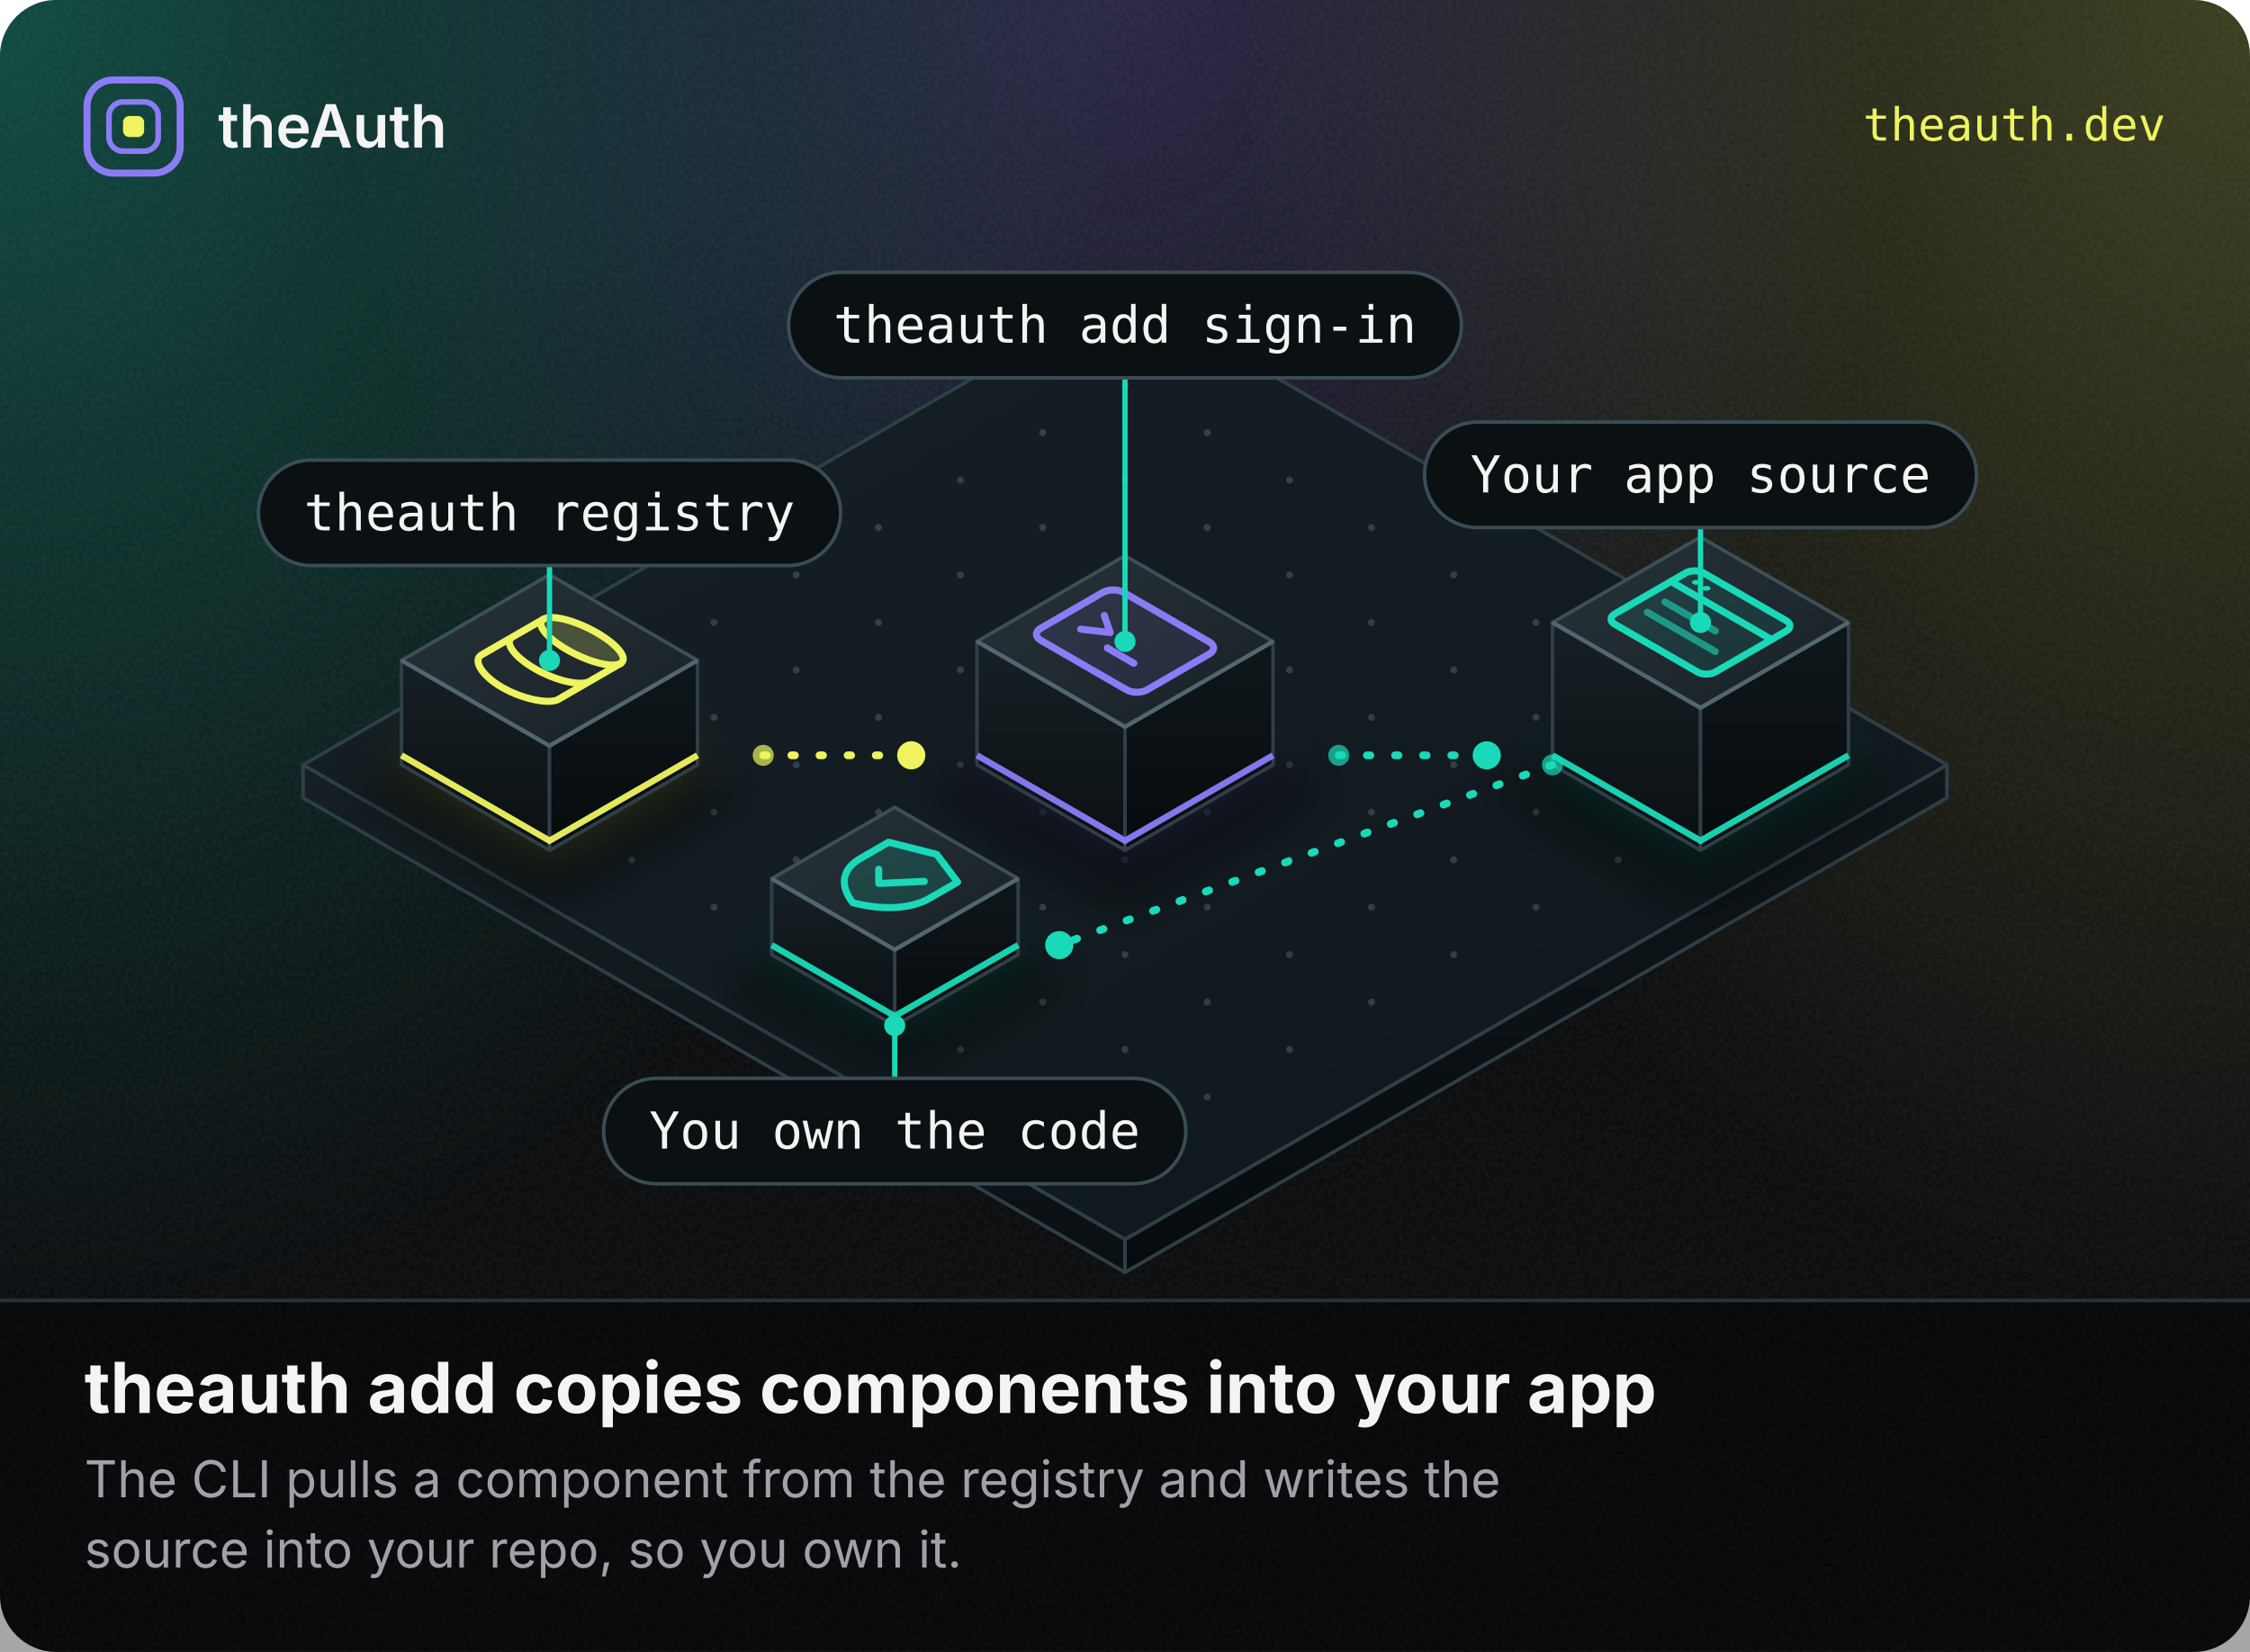
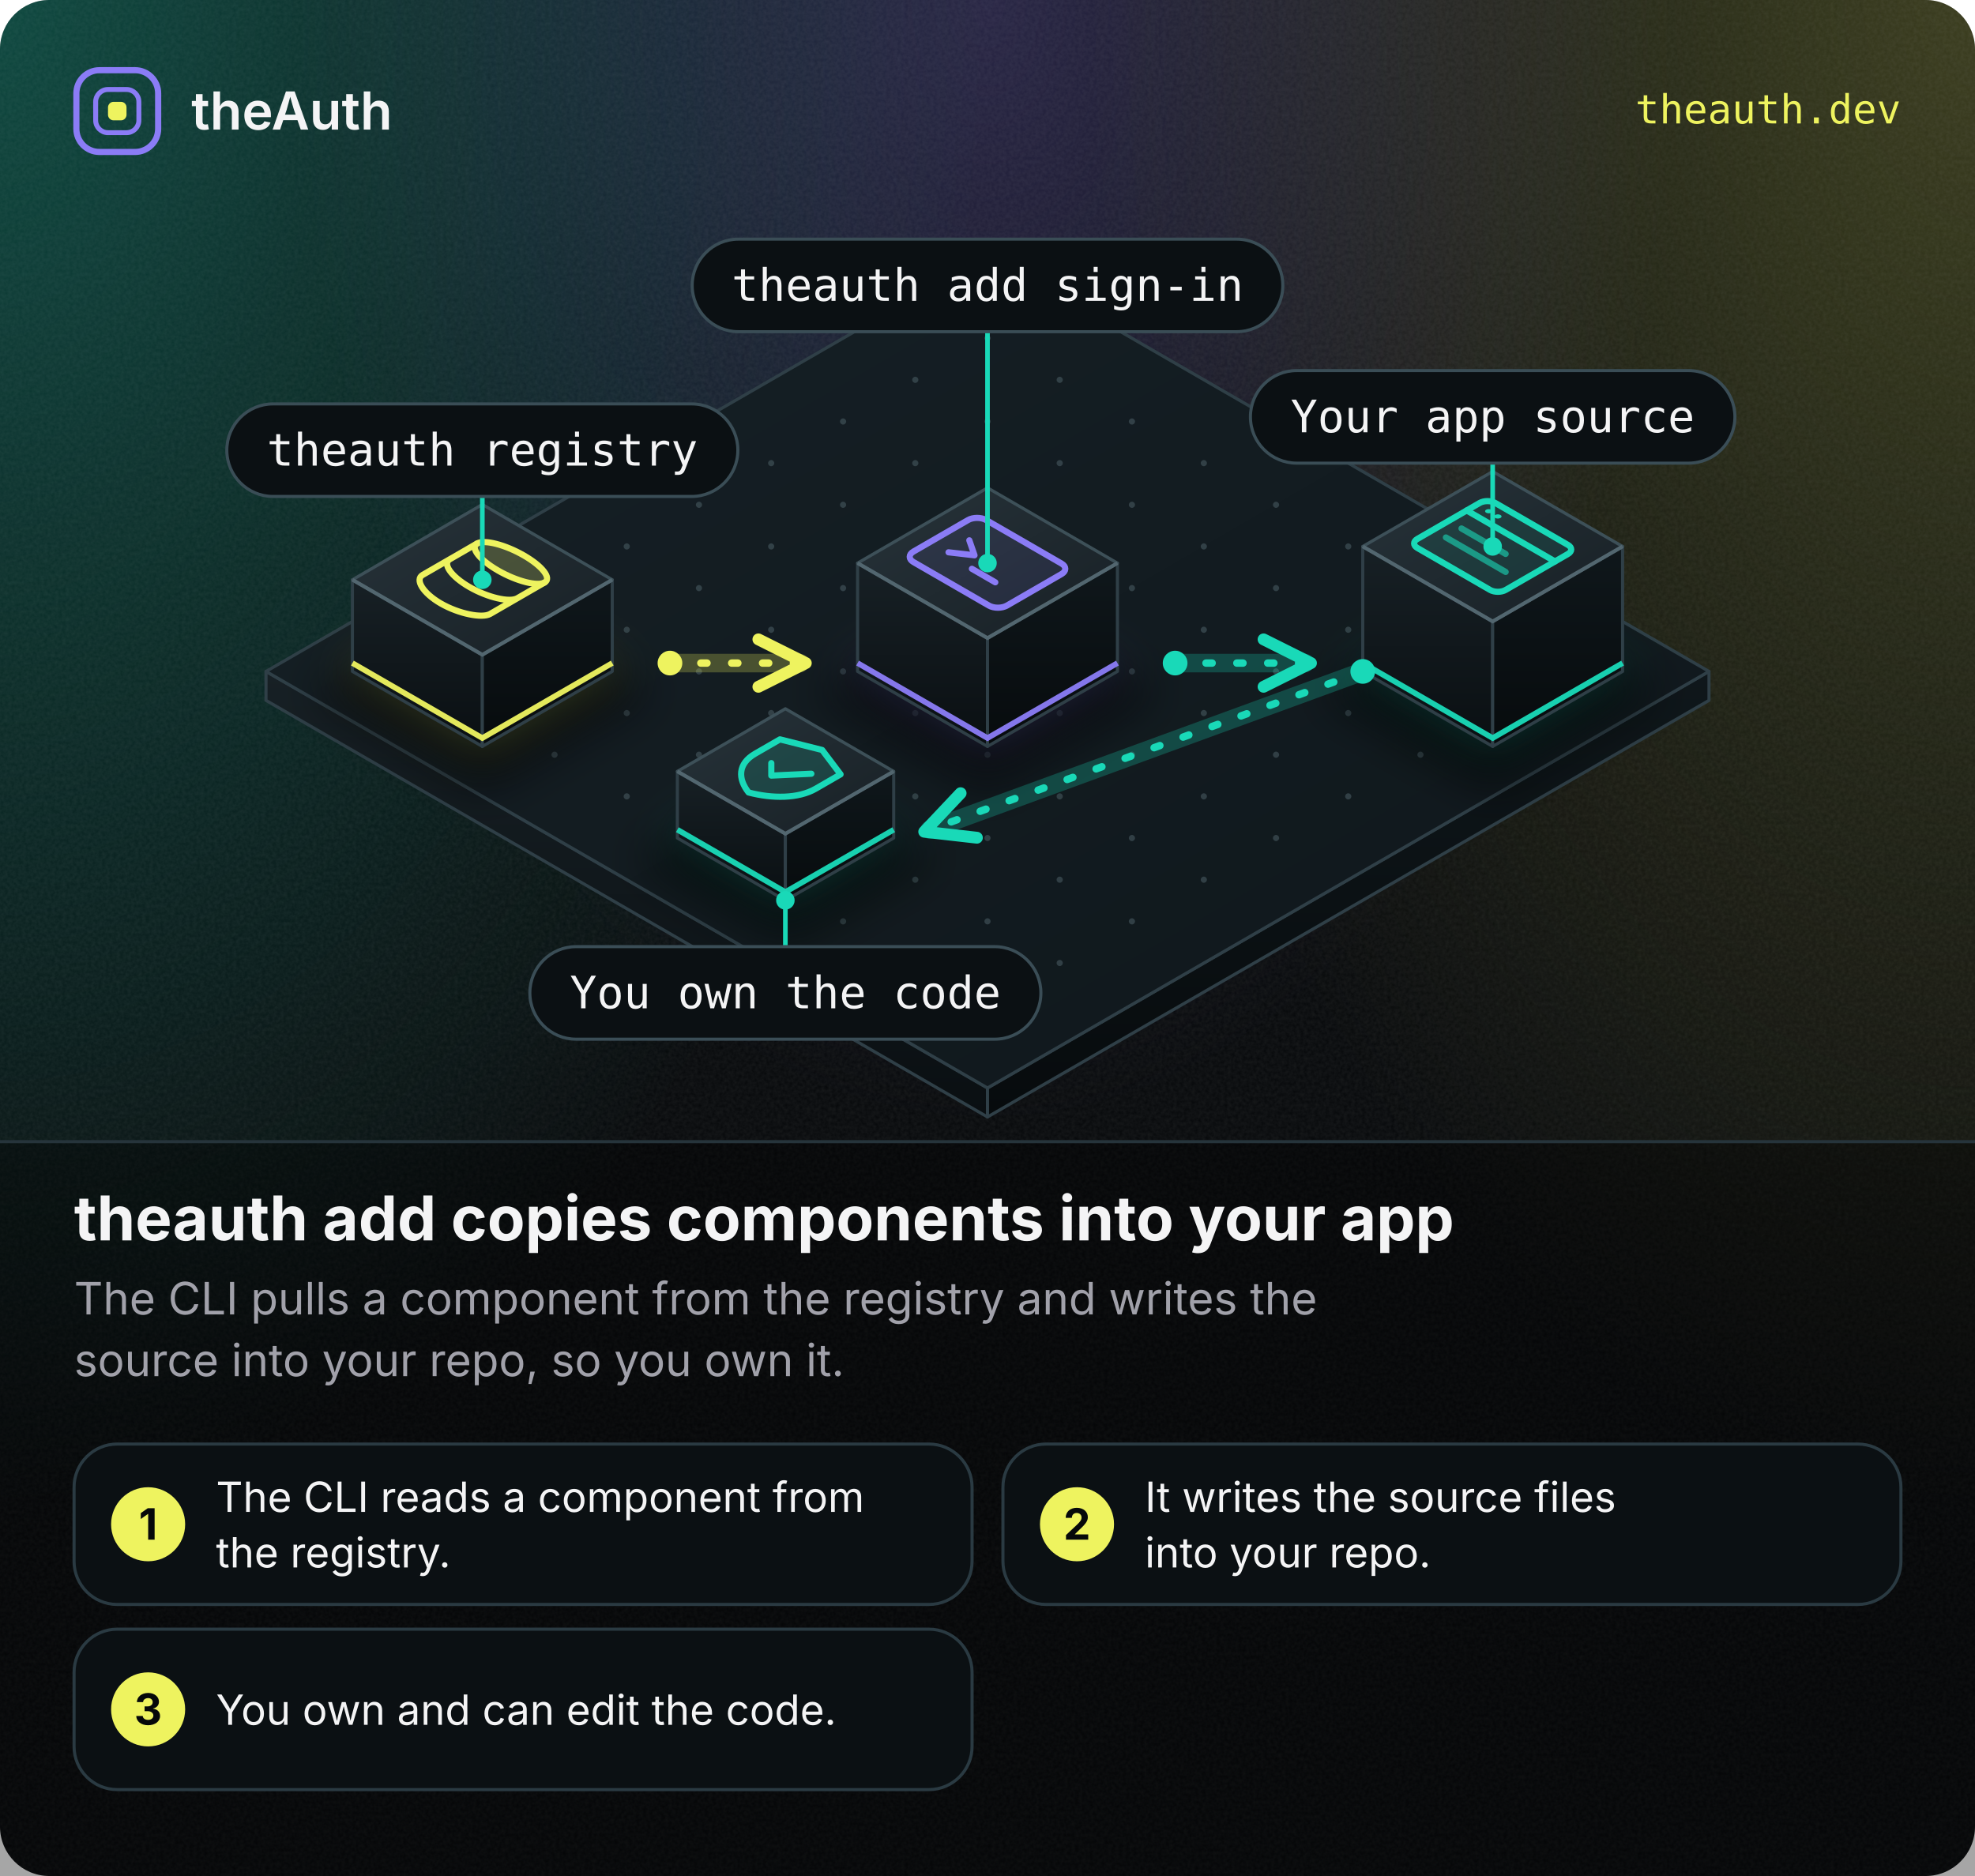
- <svg xmlns="http://www.w3.org/2000/svg" viewBox="0 0 640 470" preserveAspectRatio="xMidYMid meet" role="img" aria-labelledby="t d" font-family="Inter,ui-sans-serif,system-ui,-apple-system,Segoe UI,Roboto,sans-serif">
+ <svg xmlns="http://www.w3.org/2000/svg" viewBox="0 0 640 608" preserveAspectRatio="xMidYMid meet" role="img" aria-labelledby="t d" font-family="Inter,ui-sans-serif,system-ui,-apple-system,Segoe UI,Roboto,sans-serif">
  <defs>
-     <radialGradient id="g1" cx="0" cy="0" r="1" gradientUnits="userSpaceOnUse" gradientTransform="translate(0 0) scale(320 376)">
+     <radialGradient id="g1" cx="0" cy="0" r="1" gradientUnits="userSpaceOnUse" gradientTransform="translate(0 0) scale(320 486.4)">
      <stop stop-color="#19d9b8" stop-opacity=".30" />
      <stop offset="1" stop-color="#19d9b8" stop-opacity="0" />
    </radialGradient>
-     <radialGradient id="g2" cx="0" cy="0" r="1" gradientUnits="userSpaceOnUse" gradientTransform="translate(320 0) scale(224 282)">
+     <radialGradient id="g2" cx="0" cy="0" r="1" gradientUnits="userSpaceOnUse" gradientTransform="translate(320 0) scale(224 364.8)">
      <stop stop-color="#8b7cf6" stop-opacity=".24" />
      <stop offset="1" stop-color="#8b7cf6" stop-opacity="0" />
    </radialGradient>
-     <radialGradient id="g3" cx="0" cy="0" r="1" gradientUnits="userSpaceOnUse" gradientTransform="translate(640 0) scale(288 376)">
+     <radialGradient id="g3" cx="0" cy="0" r="1" gradientUnits="userSpaceOnUse" gradientTransform="translate(640 0) scale(288 486.4)">
      <stop stop-color="#eef35f" stop-opacity=".22" />
      <stop offset="1" stop-color="#eef35f" stop-opacity="0" />
    </radialGradient>
    <linearGradient id="tf" x1="0" y1="0" x2="1" y2="1">
      <stop stop-color="#27333a" />
      <stop offset="1" stop-color="#182025" />
    </linearGradient>
    <linearGradient id="lf" x1="0" y1="0" x2="0" y2="1">
      <stop stop-color="#172025" />
      <stop offset="1" stop-color="#0a0f12" />
    </linearGradient>
    <linearGradient id="rf" x1="0" y1="0" x2="0" y2="1">
      <stop stop-color="#0f171b" />
      <stop offset="1" stop-color="#070b0d" />
    </linearGradient>
    <linearGradient id="pf" x1="0" y1="0" x2="1" y2="1">
      <stop stop-color="#162026" />
      <stop offset="1" stop-color="#0f171b" />
    </linearGradient>
+     <marker id="mt" viewBox="0 0 10 10" refX="8" refY="5" markerWidth="8" markerHeight="8" orient="auto-start-reverse">
+       <path d="M1 1L9 5L1 9" fill="none" stroke="#19d9b8" stroke-width="2" stroke-linecap="round" stroke-linejoin="round" />
+     </marker>
+     <marker id="ml" viewBox="0 0 10 10" refX="8" refY="5" markerWidth="8" markerHeight="8" orient="auto-start-reverse">
+       <path d="M1 1L9 5L1 9" fill="none" stroke="#eef35f" stroke-width="2" stroke-linecap="round" stroke-linejoin="round" />
+     </marker>
+     <marker id="mp" viewBox="0 0 10 10" refX="8" refY="5" markerWidth="8" markerHeight="8" orient="auto-start-reverse">
+       <path d="M1 1L9 5L1 9" fill="none" stroke="#8b7cf6" stroke-width="2" stroke-linecap="round" stroke-linejoin="round" />
+     </marker>
+     <marker id="mr" viewBox="0 0 10 10" refX="8" refY="5" markerWidth="8" markerHeight="8" orient="auto-start-reverse">
+       <path d="M1 1L9 5L1 9" fill="none" stroke="#f87171" stroke-width="2" stroke-linecap="round" stroke-linejoin="round" />
+     </marker>
+     <style>.flow{animation:flow 1.8s linear infinite}@keyframes flow{to{stroke-dashoffset:-20}}@media (prefers-reduced-motion:reduce){.flow{animation:none}}</style>
    <filter id="bl" x="-30%" y="-30%" width="160%" height="160%">
      <feGaussianBlur stdDeviation="7" />
    </filter>
    <filter id="n" x="0" y="0" width="100%" height="100%">
      <feTurbulence type="fractalNoise" baseFrequency=".85" numOctaves="2" seed="11" stitchTiles="stitch" />
      <feColorMatrix values="0 0 0 0 1  0 0 0 0 1  0 0 0 0 1  0 0 0 .7 0" />
    </filter>
  </defs>
-   <rect width="640" height="470" rx="16" fill="#06080a" />
-   <rect width="640" height="470" rx="16" fill="url(#g1)" />
-   <rect width="640" height="470" rx="16" fill="url(#g2)" />
-   <rect width="640" height="470" rx="16" fill="url(#g3)" />
-   <rect width="640" height="470" rx="16" filter="url(#n)" opacity=".10" />
+   <rect width="640" height="608" rx="16" fill="#06080a" />
+   <rect width="640" height="608" rx="16" fill="url(#g1)" />
+   <rect width="640" height="608" rx="16" fill="url(#g2)" />
+   <rect width="640" height="608" rx="16" fill="url(#g3)" />
+   <rect width="640" height="608" rx="16" filter="url(#n)" opacity=".10" />
  <polygon points="86.2,227 320,362 320,352.6 86.2,217.6" fill="url(#lf)" stroke="#2f3f47" stroke-width="1" stroke-linejoin="round" />
  <polygon points="553.8,227 320,362 320,352.6 553.8,217.6" fill="url(#rf)" stroke="#2f3f47" stroke-width="1" stroke-linejoin="round" />
  <polygon points="320,82.6 553.8,217.6 320,352.6 86.2,217.6" fill="url(#pf)" stroke="#2f3f47" stroke-width="1" stroke-linejoin="round" />
  <circle cx="320" cy="109.6" r="1" fill="#46585f" opacity=".6" />
  <circle cx="296.6" cy="123.1" r="1" fill="#46585f" opacity=".6" />
  <circle cx="273.2" cy="136.6" r="1" fill="#46585f" opacity=".6" />
  <circle cx="249.9" cy="150.1" r="1" fill="#46585f" opacity=".6" />
  <circle cx="226.5" cy="163.6" r="1" fill="#46585f" opacity=".6" />
  <circle cx="203.1" cy="177.1" r="1" fill="#46585f" opacity=".6" />
  <circle cx="179.7" cy="190.6" r="1" fill="#46585f" opacity=".6" />
  <circle cx="156.3" cy="204.1" r="1" fill="#46585f" opacity=".6" />
  <circle cx="132.9" cy="217.6" r="1" fill="#46585f" opacity=".6" />
  <circle cx="343.4" cy="123.1" r="1" fill="#46585f" opacity=".6" />
  <circle cx="320" cy="136.6" r="1" fill="#46585f" opacity=".6" />
  <circle cx="296.6" cy="150.1" r="1" fill="#46585f" opacity=".6" />
  <circle cx="273.2" cy="163.6" r="1" fill="#46585f" opacity=".6" />
  <circle cx="249.9" cy="177.1" r="1" fill="#46585f" opacity=".6" />
  <circle cx="226.5" cy="190.6" r="1" fill="#46585f" opacity=".6" />
  <circle cx="203.1" cy="204.1" r="1" fill="#46585f" opacity=".6" />
  <circle cx="179.7" cy="217.6" r="1" fill="#46585f" opacity=".6" />
  <circle cx="156.3" cy="231.1" r="1" fill="#46585f" opacity=".6" />
  <circle cx="366.8" cy="136.6" r="1" fill="#46585f" opacity=".6" />
  <circle cx="343.4" cy="150.1" r="1" fill="#46585f" opacity=".6" />
  <circle cx="320" cy="163.6" r="1" fill="#46585f" opacity=".6" />
  <circle cx="296.6" cy="177.1" r="1" fill="#46585f" opacity=".6" />
  <circle cx="273.2" cy="190.6" r="1" fill="#46585f" opacity=".6" />
  <circle cx="249.9" cy="204.1" r="1" fill="#46585f" opacity=".6" />
  <circle cx="226.5" cy="217.6" r="1" fill="#46585f" opacity=".6" />
  <circle cx="203.1" cy="231.1" r="1" fill="#46585f" opacity=".6" />
  <circle cx="179.7" cy="244.6" r="1" fill="#46585f" opacity=".6" />
  <circle cx="390.1" cy="150.1" r="1" fill="#46585f" opacity=".6" />
  <circle cx="366.8" cy="163.6" r="1" fill="#46585f" opacity=".6" />
  <circle cx="343.4" cy="177.1" r="1" fill="#46585f" opacity=".6" />
  <circle cx="320" cy="190.6" r="1" fill="#46585f" opacity=".6" />
  <circle cx="296.6" cy="204.1" r="1" fill="#46585f" opacity=".6" />
  <circle cx="273.2" cy="217.6" r="1" fill="#46585f" opacity=".6" />
  <circle cx="249.9" cy="231.1" r="1" fill="#46585f" opacity=".6" />
  <circle cx="226.5" cy="244.6" r="1" fill="#46585f" opacity=".6" />
  <circle cx="203.1" cy="258.1" r="1" fill="#46585f" opacity=".6" />
  <circle cx="413.5" cy="163.6" r="1" fill="#46585f" opacity=".6" />
  <circle cx="390.1" cy="177.1" r="1" fill="#46585f" opacity=".6" />
  <circle cx="366.8" cy="190.6" r="1" fill="#46585f" opacity=".6" />
  <circle cx="343.4" cy="204.1" r="1" fill="#46585f" opacity=".6" />
  <circle cx="320" cy="217.6" r="1" fill="#46585f" opacity=".6" />
  <circle cx="296.6" cy="231.1" r="1" fill="#46585f" opacity=".6" />
  <circle cx="273.2" cy="244.6" r="1" fill="#46585f" opacity=".6" />
  <circle cx="249.9" cy="258.1" r="1" fill="#46585f" opacity=".6" />
  <circle cx="226.5" cy="271.6" r="1" fill="#46585f" opacity=".6" />
  <circle cx="436.9" cy="177.1" r="1" fill="#46585f" opacity=".6" />
  <circle cx="413.5" cy="190.6" r="1" fill="#46585f" opacity=".6" />
  <circle cx="390.1" cy="204.1" r="1" fill="#46585f" opacity=".6" />
  <circle cx="366.8" cy="217.6" r="1" fill="#46585f" opacity=".6" />
  <circle cx="343.4" cy="231.1" r="1" fill="#46585f" opacity=".6" />
  <circle cx="320" cy="244.6" r="1" fill="#46585f" opacity=".6" />
  <circle cx="296.6" cy="258.1" r="1" fill="#46585f" opacity=".6" />
  <circle cx="273.2" cy="271.6" r="1" fill="#46585f" opacity=".6" />
  <circle cx="249.9" cy="285.1" r="1" fill="#46585f" opacity=".6" />
  <circle cx="460.3" cy="190.6" r="1" fill="#46585f" opacity=".6" />
  <circle cx="436.9" cy="204.1" r="1" fill="#46585f" opacity=".6" />
  <circle cx="413.5" cy="217.6" r="1" fill="#46585f" opacity=".6" />
  <circle cx="390.1" cy="231.1" r="1" fill="#46585f" opacity=".6" />
  <circle cx="366.8" cy="244.6" r="1" fill="#46585f" opacity=".6" />
  <circle cx="343.4" cy="258.1" r="1" fill="#46585f" opacity=".6" />
  <circle cx="320" cy="271.6" r="1" fill="#46585f" opacity=".6" />
  <circle cx="296.6" cy="285.1" r="1" fill="#46585f" opacity=".6" />
  <circle cx="273.2" cy="298.6" r="1" fill="#46585f" opacity=".6" />
  <circle cx="483.7" cy="204.1" r="1" fill="#46585f" opacity=".6" />
  <circle cx="460.3" cy="217.6" r="1" fill="#46585f" opacity=".6" />
  <circle cx="436.9" cy="231.1" r="1" fill="#46585f" opacity=".6" />
  <circle cx="413.5" cy="244.6" r="1" fill="#46585f" opacity=".6" />
  <circle cx="390.1" cy="258.1" r="1" fill="#46585f" opacity=".6" />
  <circle cx="366.8" cy="271.6" r="1" fill="#46585f" opacity=".6" />
  <circle cx="343.4" cy="285.1" r="1" fill="#46585f" opacity=".6" />
  <circle cx="320" cy="298.6" r="1" fill="#46585f" opacity=".6" />
  <circle cx="296.6" cy="312.1" r="1" fill="#46585f" opacity=".6" />
  <circle cx="507.1" cy="217.6" r="1" fill="#46585f" opacity=".6" />
  <circle cx="483.7" cy="231.1" r="1" fill="#46585f" opacity=".6" />
  <circle cx="460.3" cy="244.6" r="1" fill="#46585f" opacity=".6" />
  <circle cx="436.9" cy="258.1" r="1" fill="#46585f" opacity=".6" />
  <circle cx="413.5" cy="271.6" r="1" fill="#46585f" opacity=".6" />
  <circle cx="390.1" cy="285.1" r="1" fill="#46585f" opacity=".6" />
  <circle cx="366.8" cy="298.6" r="1" fill="#46585f" opacity=".6" />
  <circle cx="343.4" cy="312.1" r="1" fill="#46585f" opacity=".6" />
  <circle cx="320" cy="325.6" r="1" fill="#46585f" opacity=".6" />
  <polygon points="156.3,192.4 211.5,224.3 156.3,256.2 101.1,224.3" fill="#000" opacity=".6" filter="url(#bl)" />
  <polygon points="156.3,190.6 203.1,217.6 156.3,244.6 109.6,217.6" fill="#eef35f" opacity=".16" filter="url(#bl)" />
  <polygon points="114.2,217.6 156.3,241.9 156.3,212.2 114.2,187.9" fill="url(#lf)" stroke="#2f3f47" stroke-width="1" stroke-linejoin="round" />
  <polygon points="198.4,217.6 156.3,241.9 156.3,212.2 198.4,187.9" fill="url(#rf)" stroke="#2f3f47" stroke-width="1" stroke-linejoin="round" />
  <polygon points="156.3,163.5 198.4,187.9 156.3,212.2 114.2,187.9" fill="url(#tf)" stroke="#3d5058" stroke-width="1" stroke-linejoin="round" />
  <polyline points="114.2,187.9 156.3,212.2 198.4,187.9" fill="none" stroke="#52666f" stroke-width="1.2" />
  <polyline points="114.2,214.9 156.3,239.2 198.4,214.9" fill="none" stroke="#eef35f" stroke-width="1.8" opacity=".95" />
  <g transform="matrix(42.088 24.3 -42.088 24.3 156.3 163.5)" fill="none" stroke-width="2" stroke-linecap="round" stroke-linejoin="round" style="vector-effect:non-scaling-stroke">
    <ellipse vector-effect="non-scaling-stroke" cx=".5" cy=".28" rx=".26" ry=".1" fill="#eef35f" fill-opacity=".2" stroke="#eef35f" />
    <path vector-effect="non-scaling-stroke" d="M.24 .28V.7C.24 .76 .36 .82 .5 .82S.76 .76 .76 .7V.28M.24 .49C.24 .55 .36 .6 .5 .6S.76 .55 .76 .49" stroke="#eef35f" />
  </g>
  <polygon points="320,192.4 375.2,224.3 320,256.2 264.8,224.3" fill="#000" opacity=".6" filter="url(#bl)" />
  <polygon points="320,190.6 366.8,217.6 320,244.6 273.2,217.6" fill="#8b7cf6" opacity=".16" filter="url(#bl)" />
  <polygon points="277.9,217.6 320,241.9 320,206.8 277.9,182.5" fill="url(#lf)" stroke="#2f3f47" stroke-width="1" stroke-linejoin="round" />
  <polygon points="362.1,217.6 320,241.9 320,206.8 362.1,182.5" fill="url(#rf)" stroke="#2f3f47" stroke-width="1" stroke-linejoin="round" />
  <polygon points="320,158.1 362.1,182.5 320,206.8 277.9,182.5" fill="url(#tf)" stroke="#3d5058" stroke-width="1" stroke-linejoin="round" />
  <polyline points="277.9,182.5 320,206.8 362.1,182.5" fill="none" stroke="#52666f" stroke-width="1.2" />
  <polyline points="277.9,214.9 320,239.2 362.1,214.9" fill="none" stroke="#8b7cf6" stroke-width="1.8" opacity=".95" />
  <g transform="matrix(42.088 24.3 -42.088 24.3 320 158.1)" fill="none" stroke-width="2" stroke-linecap="round" stroke-linejoin="round" style="vector-effect:non-scaling-stroke">
    <rect vector-effect="non-scaling-stroke" x=".14" y=".22" width=".72" height=".56" rx=".07" fill="#8b7cf6" fill-opacity=".1" stroke="#8b7cf6" />
    <path vector-effect="non-scaling-stroke" d="M.28 .42L.4 .5L.28 .58M.48 .6H.66" stroke="#8b7cf6" />
  </g>
  <polygon points="483.7,192.4 538.9,224.3 483.7,256.2 428.5,224.3" fill="#000" opacity=".6" filter="url(#bl)" />
  <polygon points="483.7,190.6 530.4,217.6 483.7,244.6 436.9,217.6" fill="#19d9b8" opacity=".16" filter="url(#bl)" />
  <polygon points="441.6,217.6 483.7,241.9 483.7,201.4 441.6,177.1" fill="url(#lf)" stroke="#2f3f47" stroke-width="1" stroke-linejoin="round" />
  <polygon points="525.8,217.6 483.7,241.9 483.7,201.4 525.8,177.1" fill="url(#rf)" stroke="#2f3f47" stroke-width="1" stroke-linejoin="round" />
  <polygon points="483.7,152.8 525.8,177.1 483.7,201.4 441.6,177.1" fill="url(#tf)" stroke="#3d5058" stroke-width="1" stroke-linejoin="round" />
  <polyline points="441.6,177.1 483.7,201.4 525.8,177.1" fill="none" stroke="#52666f" stroke-width="1.2" />
  <polyline points="441.6,214.9 483.7,239.2 525.8,214.9" fill="none" stroke="#19d9b8" stroke-width="1.8" opacity=".95" />
  <g transform="matrix(42.088 24.3 -42.088 24.3 483.7 152.8)" fill="none" stroke-width="2" stroke-linecap="round" stroke-linejoin="round" style="vector-effect:non-scaling-stroke">
    <rect vector-effect="non-scaling-stroke" x=".16" y=".2" width=".68" height=".6" rx=".06" fill="#19d9b8" fill-opacity=".1" stroke="#19d9b8" />
    <path vector-effect="non-scaling-stroke" d="M.16 .36H.84" stroke="#19d9b8" />
    <circle vector-effect="non-scaling-stroke" cx=".25" cy=".28" r=".02" fill="#19d9b8" stroke="none" />
    <circle vector-effect="non-scaling-stroke" cx=".32" cy=".28" r=".02" fill="#19d9b8" stroke="none" />
    <path vector-effect="non-scaling-stroke" d="M.26 .5H.6M.26 .62H.72" stroke="#19d9b8" stroke-opacity=".6" />
  </g>
-   <polyline points="217.1,214.9 259.2,214.9" fill="none" stroke="#eef35f" stroke-width="2.2" stroke-dasharray="1 7" stroke-linecap="round" stroke-linejoin="round" />
-   <circle cx="259.2" cy="214.9" r="4" fill="#eef35f" />
-   <circle cx="217.1" cy="214.9" r="3" fill="#eef35f" opacity=".7" />
-   <polyline points="380.8,214.9 422.9,214.9" fill="none" stroke="#19d9b8" stroke-width="2.2" stroke-dasharray="1 7" stroke-linecap="round" stroke-linejoin="round" />
-   <circle cx="422.9" cy="214.9" r="4" fill="#19d9b8" />
-   <circle cx="380.8" cy="214.9" r="3" fill="#19d9b8" opacity=".7" />
+   <polyline points="217.1,214.9 259.2,214.9" fill="none" stroke="#eef35f" stroke-opacity=".25" stroke-width="6" stroke-linecap="round" stroke-linejoin="round" />
+   <polyline class="flow" points="217.1,214.9 259.2,214.9" fill="none" stroke="#eef35f" stroke-width="2.4" stroke-dasharray="2 8" stroke-linecap="round" stroke-linejoin="round" marker-end="url(#ml)" />
+   <circle cx="217.1" cy="214.9" r="4" fill="#eef35f" />
+   <polyline points="380.8,214.9 422.9,214.9" fill="none" stroke="#19d9b8" stroke-opacity=".25" stroke-width="6" stroke-linecap="round" stroke-linejoin="round" />
+   <polyline class="flow" points="380.8,214.9 422.9,214.9" fill="none" stroke="#19d9b8" stroke-width="2.4" stroke-dasharray="2 8" stroke-linecap="round" stroke-linejoin="round" marker-end="url(#mt)" />
+   <circle cx="380.8" cy="214.9" r="4" fill="#19d9b8" />
  <polygon points="254.5,250.5 302.7,278.3 254.5,306.1 206.4,278.3" fill="#000" opacity=".6" filter="url(#bl)" />
  <polygon points="254.5,248.6 294.3,271.6 254.5,294.5 214.8,271.6" fill="#19d9b8" opacity=".16" filter="url(#bl)" />
  <polygon points="219.5,271.6 254.5,291.8 254.5,270.2 219.5,250" fill="url(#lf)" stroke="#2f3f47" stroke-width="1" stroke-linejoin="round" />
  <polygon points="289.6,271.6 254.5,291.8 254.5,270.2 289.6,250" fill="url(#rf)" stroke="#2f3f47" stroke-width="1" stroke-linejoin="round" />
  <polygon points="254.5,229.7 289.6,250 254.5,270.2 219.5,250" fill="url(#tf)" stroke="#3d5058" stroke-width="1" stroke-linejoin="round" />
  <polyline points="219.5,250 254.5,270.2 289.6,250" fill="none" stroke="#52666f" stroke-width="1.2" />
  <polyline points="219.5,268.9 254.5,289.1 289.6,268.9" fill="none" stroke="#19d9b8" stroke-width="1.8" opacity=".95" />
  <g transform="matrix(35.073 20.25 -35.073 20.25 254.5 229.7)" fill="none" stroke-width="2" stroke-linecap="round" stroke-linejoin="round" style="vector-effect:non-scaling-stroke">
    <path vector-effect="non-scaling-stroke" d="M.5 .16L.78 .27V.5C.78 .66 .66 .78 .5 .84C.34 .78 .22 .66 .22 .5V.27Z" fill="#19d9b8" fill-opacity=".16" stroke="#19d9b8" />
    <path vector-effect="non-scaling-stroke" d="M.37 .5L.47 .6L.64 .4" fill="none" stroke="#19d9b8" />
  </g>
-   <polyline points="441.6,217.6 301.3,268.9" fill="none" stroke="#19d9b8" stroke-width="2.2" stroke-dasharray="1 7" stroke-linecap="round" stroke-linejoin="round" />
-   <circle cx="301.3" cy="268.9" r="4" fill="#19d9b8" />
-   <circle cx="441.6" cy="217.6" r="3" fill="#19d9b8" opacity=".7" />
+   <polyline points="441.6,217.6 301.3,268.9" fill="none" stroke="#19d9b8" stroke-opacity=".25" stroke-width="6" stroke-linecap="round" stroke-linejoin="round" />
+   <polyline class="flow" points="441.6,217.6 301.3,268.9" fill="none" stroke="#19d9b8" stroke-width="2.4" stroke-dasharray="2 8" stroke-linecap="round" stroke-linejoin="round" marker-end="url(#mt)" />
+   <circle cx="441.6" cy="217.6" r="4" fill="#19d9b8" />
  <line x1="156.3" y1="160.9" x2="156.3" y2="187.9" stroke="#19d9b8" stroke-width="1.5" />
  <circle cx="156.3" cy="187.9" r="3" fill="#19d9b8" />
  <rect x="73.5" y="130.9" width="165.6" height="30" rx="15" fill="#0b1013" stroke="#3a4d56" />
  <text x="156.3" y="150.9" text-anchor="middle" font-size="14.5" fill="#f4f4f5" font-family="ui-monospace,JetBrains Mono,Menlo,Consolas,monospace">theauth registry</text>
  <line x1="320" y1="107.5" x2="320" y2="182.5" stroke="#19d9b8" stroke-width="1.5" />
  <circle cx="320" cy="182.5" r="3" fill="#19d9b8" />
  <rect x="224.3" y="77.5" width="191.4" height="30" rx="15" fill="#0b1013" stroke="#3a4d56" />
  <text x="320" y="97.5" text-anchor="middle" font-size="14.5" fill="#f4f4f5" font-family="ui-monospace,JetBrains Mono,Menlo,Consolas,monospace">theauth add sign-in</text>
  <line x1="483.7" y1="150.1" x2="483.7" y2="177.1" stroke="#19d9b8" stroke-width="1.5" />
  <circle cx="483.7" cy="177.1" r="3" fill="#19d9b8" />
  <rect x="405.2" y="120.1" width="157" height="30" rx="15" fill="#0b1013" stroke="#3a4d56" />
  <text x="483.7" y="140.1" text-anchor="middle" font-size="14.5" fill="#f4f4f5" font-family="ui-monospace,JetBrains Mono,Menlo,Consolas,monospace">Your app source</text>
  <line x1="254.5" y1="291.8" x2="254.5" y2="306.8" stroke="#19d9b8" stroke-width="1.5" />
  <circle cx="254.5" cy="291.8" r="3" fill="#19d9b8" />
  <rect x="171.7" y="306.8" width="165.6" height="30" rx="15" fill="#0b1013" stroke="#3a4d56" />
  <text x="254.5" y="326.8" text-anchor="middle" font-size="14.5" fill="#f4f4f5" font-family="ui-monospace,JetBrains Mono,Menlo,Consolas,monospace">You own the code</text>
  <g transform="translate(24 22)">
    <rect x=".75" y=".75" width="26.5" height="26.5" rx="7.5" fill="none" stroke="#8b7cf6" stroke-width="2" />
    <rect x="7" y="7" width="14" height="14" rx="4" fill="none" stroke="#8b7cf6" stroke-width="1.6" />
    <rect x="11" y="11" width="6" height="6" rx="1.8" fill="#eef35f" />
    <text x="38" y="20" font-size="17" font-weight="600" fill="#f4f4f5">theAuth</text>
  </g>
-   <rect x="0" y="370" width="640" height="100" fill="#000" opacity=".35" />
+   <rect x="0" y="370" width="640" height="238" fill="#000" opacity=".35" />
  <line x1="0" y1="370" x2="640" y2="370" stroke="#26343b" />
  <text x="24" y="402" font-size="20" font-weight="650" fill="#f4f4f5">theauth add copies components into your app</text>
  <text x="24" y="426" font-size="14.5" fill="#a1a1aa">The CLI pulls a component from the registry and writes the</text>
  <text x="24" y="446" font-size="14.5" fill="#a1a1aa">source into your repo, so you own it.</text>
+   <rect x="24" y="468" width="291" height="52" rx="14" fill="#0b1013" stroke="#2a3a42" />
+   <circle cx="48" cy="494" r="12" fill="#eef35f" />
+   <text x="48" y="499" text-anchor="middle" font-size="14" font-weight="700" fill="#06080a">1</text>
+   <text x="70" y="490" font-size="13.5" fill="#f4f4f5">The CLI reads a component from</text>
+   <text x="70" y="508" font-size="13.5" fill="#f4f4f5">the registry.</text>
+   <rect x="325" y="468" width="291" height="52" rx="14" fill="#0b1013" stroke="#2a3a42" />
+   <circle cx="349" cy="494" r="12" fill="#eef35f" />
+   <text x="349" y="499" text-anchor="middle" font-size="14" font-weight="700" fill="#06080a">2</text>
+   <text x="371" y="490" font-size="13.5" fill="#f4f4f5">It writes the source files</text>
+   <text x="371" y="508" font-size="13.5" fill="#f4f4f5">into your repo.</text>
+   <rect x="24" y="528" width="291" height="52" rx="14" fill="#0b1013" stroke="#2a3a42" />
+   <circle cx="48" cy="554" r="12" fill="#eef35f" />
+   <text x="48" y="559" text-anchor="middle" font-size="14" font-weight="700" fill="#06080a">3</text>
+   <text x="70" y="559" font-size="13.5" fill="#f4f4f5">You own and can edit the code.</text>
  <text x="616" y="40" text-anchor="end" font-size="13" fill="#eef35f" font-family="ui-monospace,JetBrains Mono,Menlo,Consolas,monospace">theauth.dev</text>
</svg>
